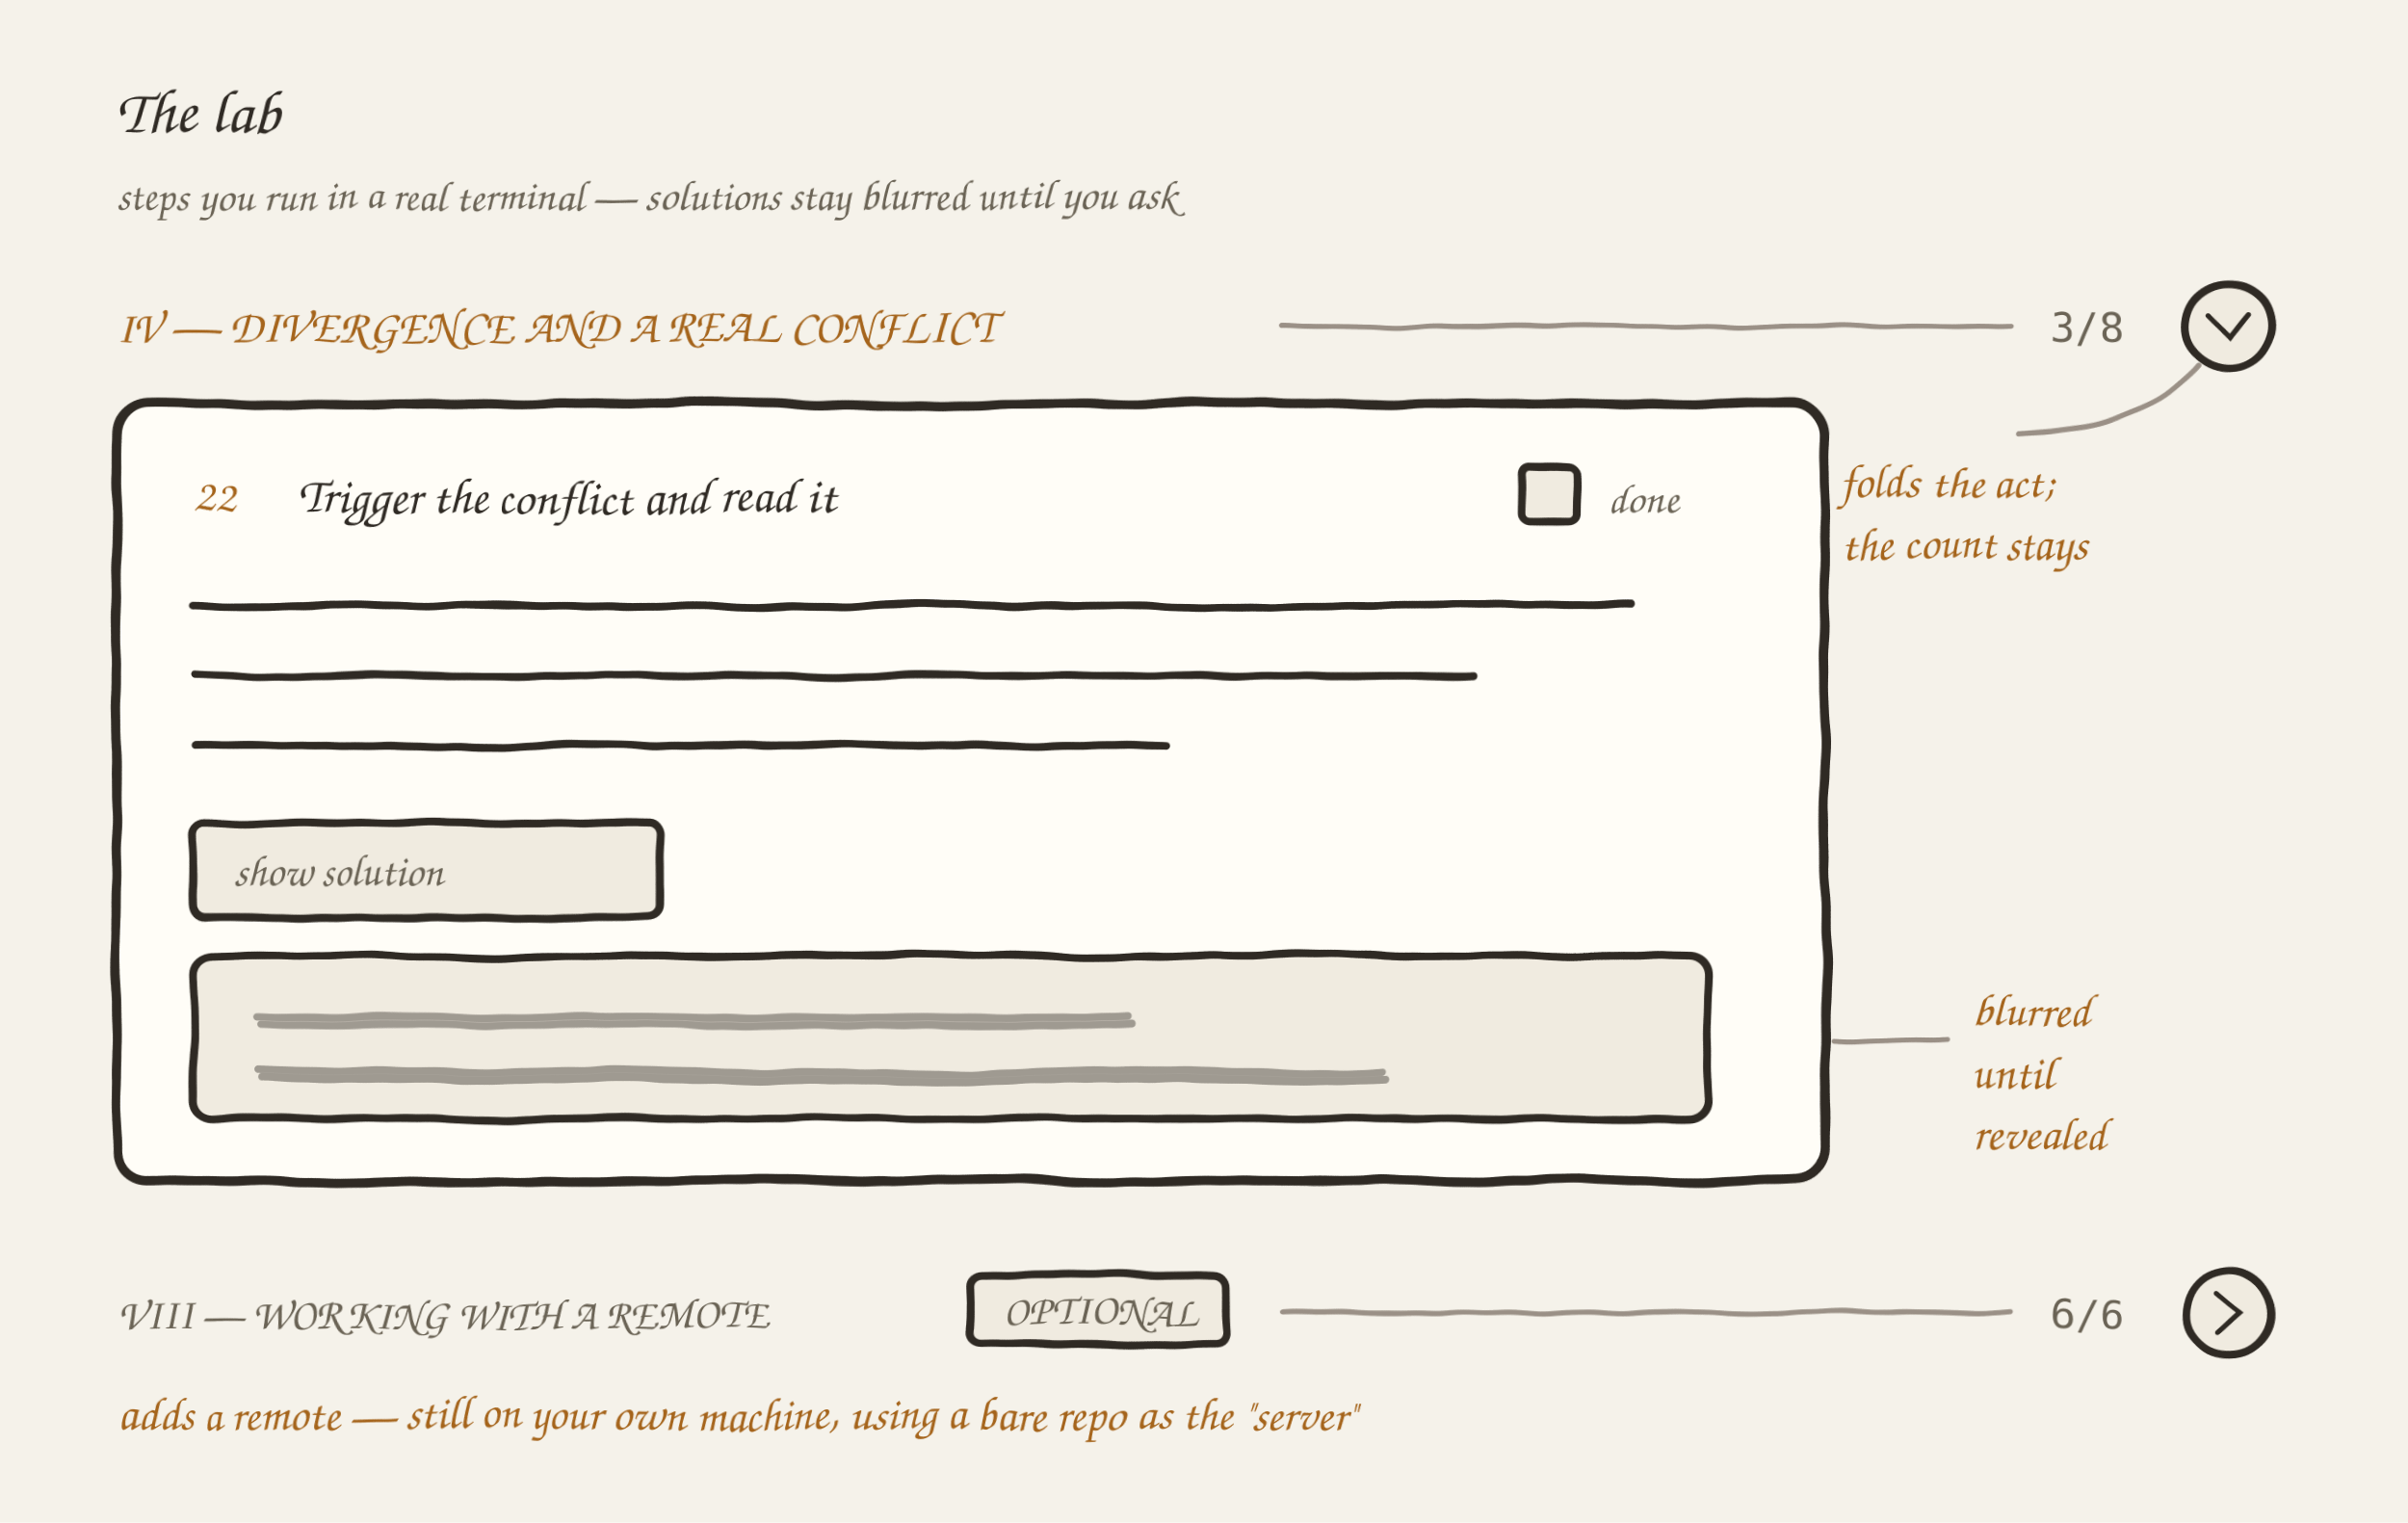
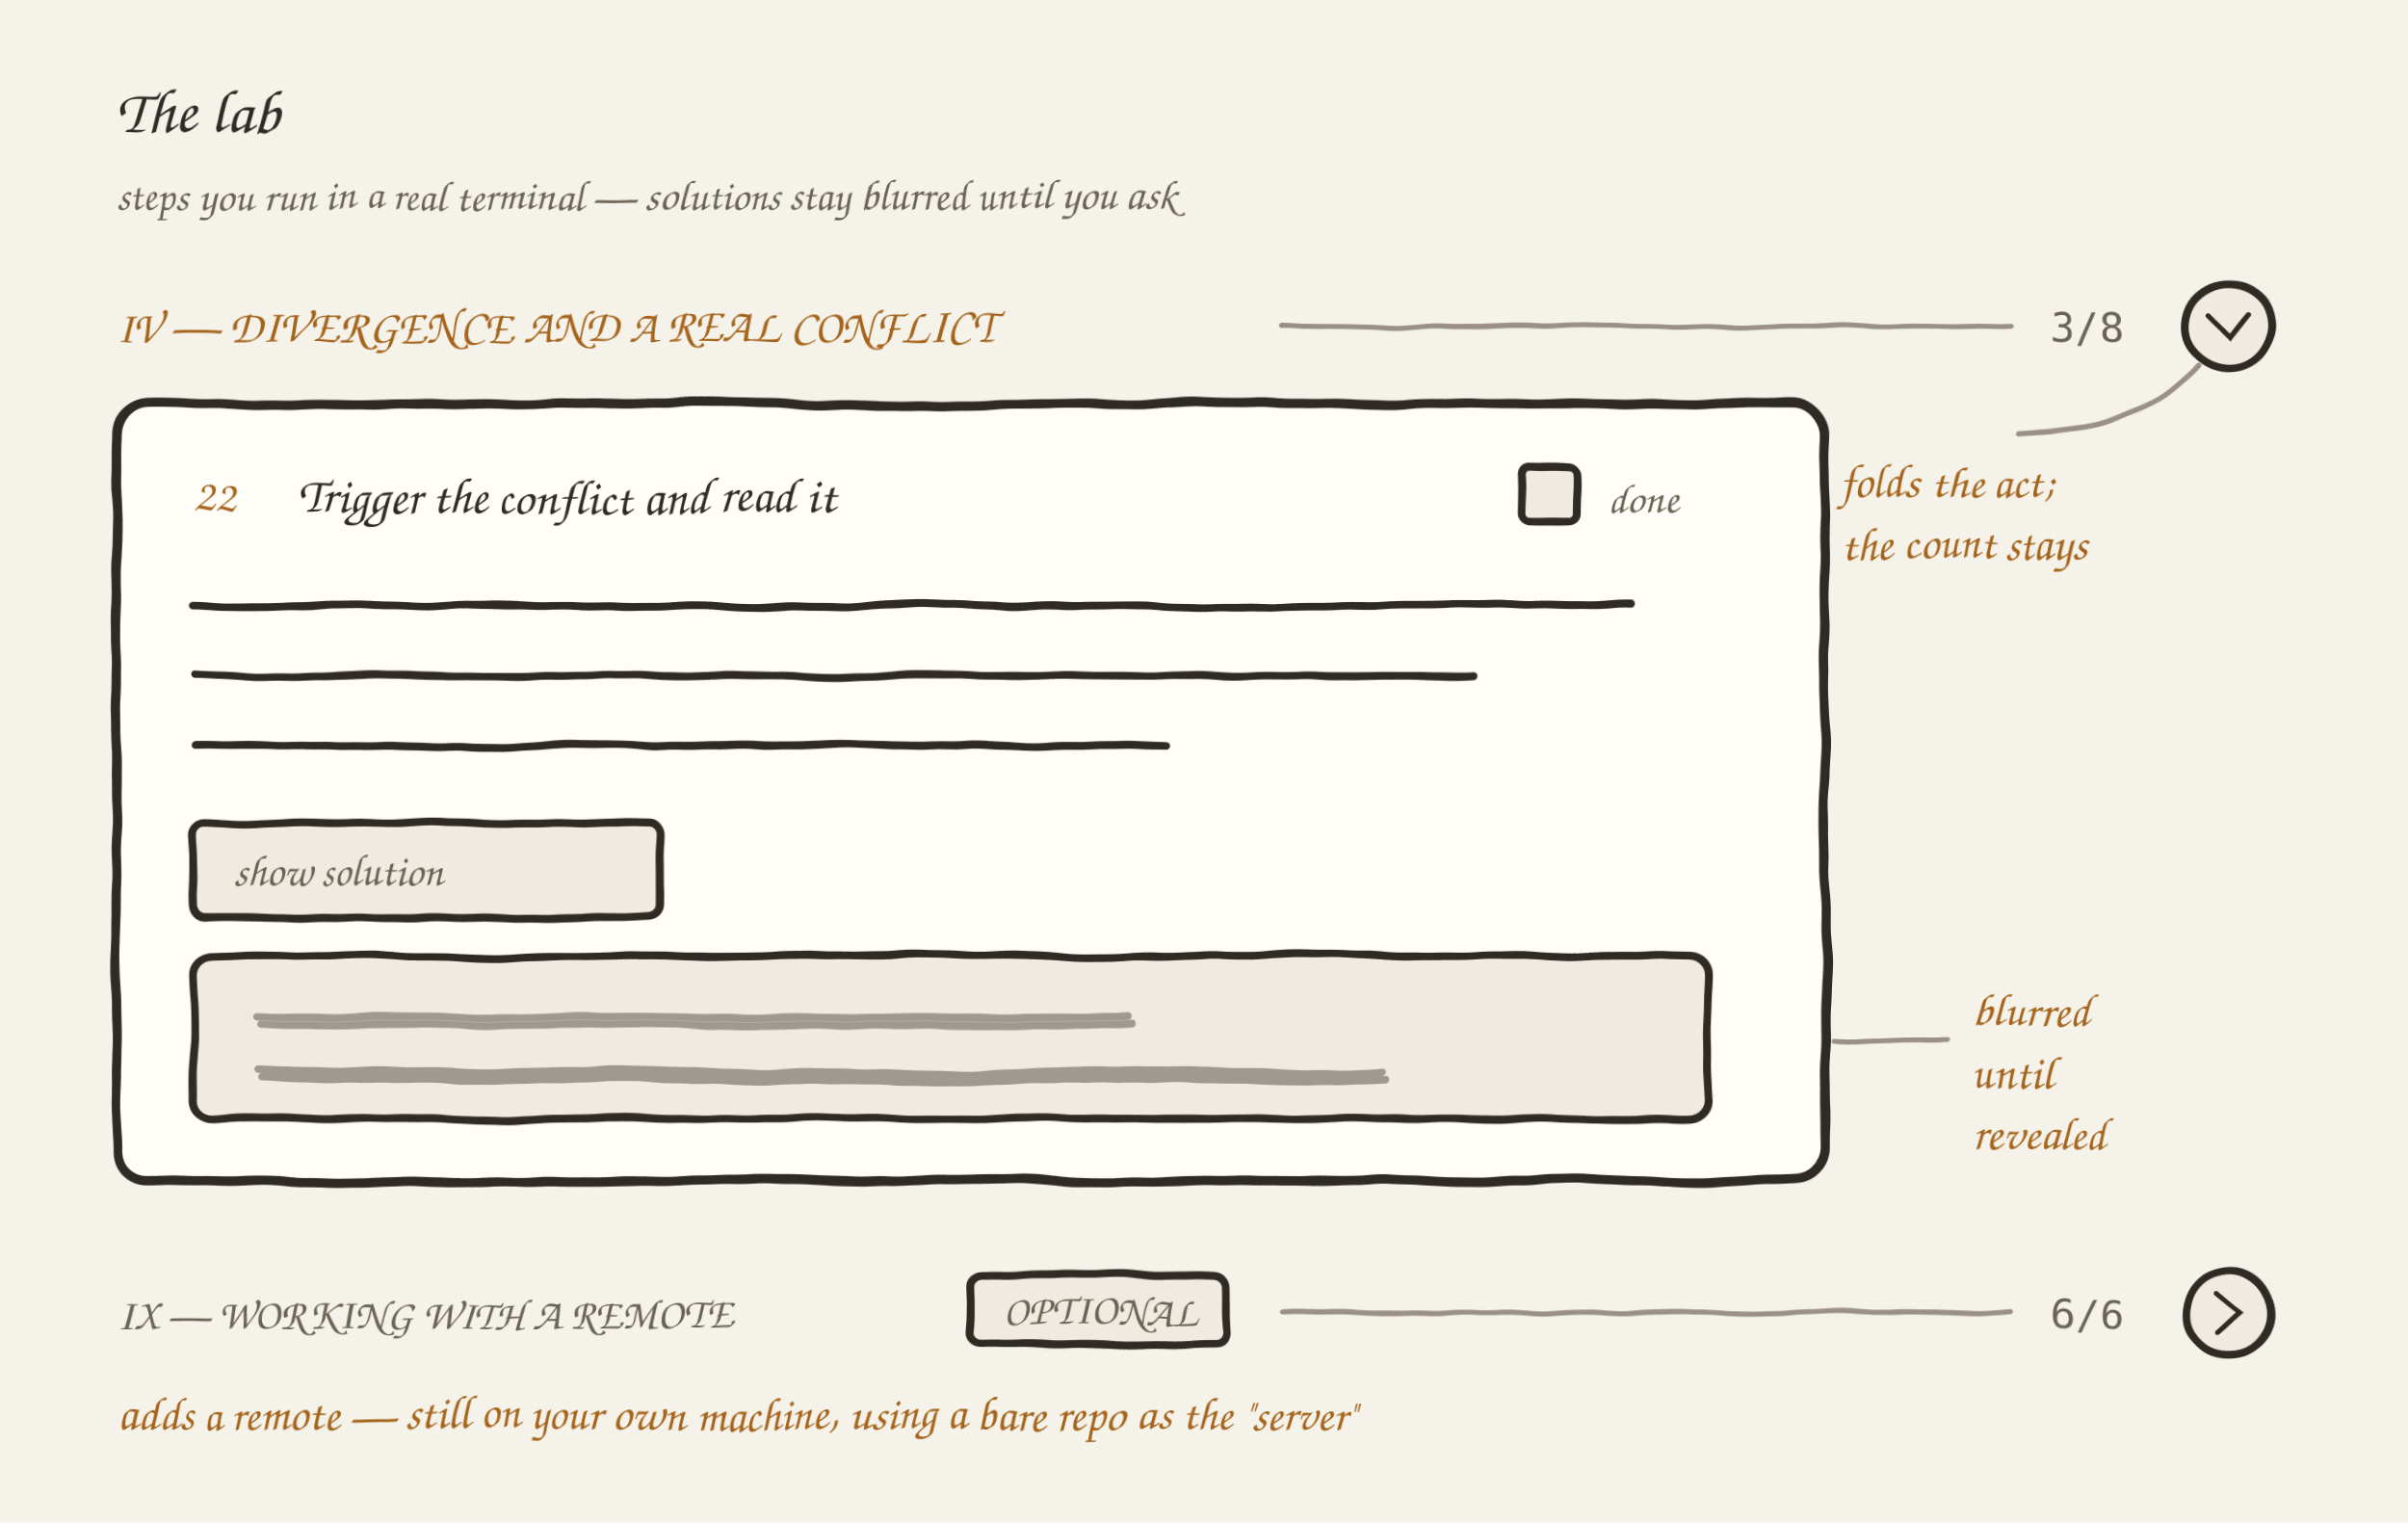
<svg xmlns="http://www.w3.org/2000/svg" viewBox="0 0 620 392" width="620" height="392" role="img" aria-label="Sketch of a lab step">
  <defs>
    <filter id="rough" x="-5%" y="-5%" width="110%" height="110%">
      <feTurbulence type="fractalNoise" baseFrequency="0.035" numOctaves="3" seed="11" result="n" />
      <feDisplacementMap in="SourceGraphic" in2="n" scale="2.2" xChannelSelector="R" yChannelSelector="G" />
    </filter>
  </defs>
  <style>
    .ink   { fill:none; stroke:#2f2a24; stroke-width:2; stroke-linecap:round; stroke-linejoin:round; }
    .thin  { fill:none; stroke:#2f2a24; stroke-width:1.3; stroke-linecap:round; }
    .fade  { fill:none; stroke:#9a9086; stroke-width:1.3; stroke-linecap:round; }
    .fill  { fill:#f0ebe0; stroke:#2f2a24; stroke-width:2; }
    .amber { fill:#e0a458; stroke:#2f2a24; stroke-width:1.5; }
    .green { fill:#7fb069; stroke:#2f2a24; stroke-width:1.5; }
    .rust  { fill:#c0674f; stroke:#2f2a24; stroke-width:1.5; }
    .paper { fill:#fffdf7; stroke:#2f2a24; stroke-width:2.4; }
    text   { font-family:'Comic Sans MS','Bradley Hand','Segoe Print','Chalkboard SE',cursive; fill:#2f2a24; }
    .t     { font-size:13px; }
    .s     { font-size:11px; fill:#6a6355; }
    .lbl   { font-size:12px; fill:#a5641b; }
    .mono  { font-family:ui-monospace,Menlo,Consolas,monospace; font-size:10.5px; fill:#6a6355; }
    .head  { font-size:16px; }
  </style>
  <rect width="620" height="392" fill="#f5f2ea" />
  <g filter="url(#rough)">
    <text class="head" x="30" y="34">The lab</text>
    <text class="s" x="30" y="54">steps you run in a real terminal — solutions stay blurred until you ask</text>
    <text class="lbl" x="30" y="88">IV — DIVERGENCE AND A REAL CONFLICT</text>
    <line class="fade" x1="330" y1="84" x2="518" y2="84" />
    <text class="mono" x="528" y="88">3/8</text>
    <circle class="fill" cx="574" cy="84" r="11" />
    <path class="thin" d="M569 81 L574 87 L579 81" />
    <path class="fade" d="M520 112 C 542 112, 558 104, 566 94" />
    <text class="lbl" x="474" y="128">folds the act;</text>
    <text class="lbl" x="474" y="144">the count stays</text>
    <rect class="paper" x="30" y="104" width="440" height="200" rx="8" />
    <text class="lbl" x="50" y="132">22</text>
    <text class="t" x="76" y="132">Trigger the conflict and read it</text>
    <rect class="fill" x="392" y="120" width="14" height="14" rx="2" />
    <text class="s" x="414" y="132">done</text>
    <line class="ink" x1="50" y1="156" x2="420" y2="156" />
    <line class="ink" x1="50" y1="174" x2="380" y2="174" />
    <line class="ink" x1="50" y1="192" x2="300" y2="192" />
    <rect class="fill" x="50" y="212" width="120" height="24" rx="3" />
    <text class="s" x="60" y="228">show solution</text>
    <rect class="fill" x="50" y="246" width="390" height="42" rx="5" />
    <g opacity="0.42">
      <line class="ink" x1="66" y1="262" x2="290" y2="262" />
      <line class="ink" x1="67" y1="264" x2="291" y2="264" />
      <line class="ink" x1="66" y1="276" x2="356" y2="276" />
      <line class="ink" x1="67" y1="278" x2="357" y2="278" />
    </g>
    <path class="fade" d="M502 268 C 490 268, 480 268, 472 268" />
    <text class="lbl" x="508" y="264">blurred</text>
    <text class="lbl" x="508" y="280">until</text>
    <text class="lbl" x="508" y="296">revealed</text>
-     <text class="s" x="30" y="342">VIII — WORKING WITH A REMOTE</text>
+     <text class="s" x="30" y="342">IX — WORKING WITH A REMOTE</text>
    <rect class="fill" x="250" y="328" width="66" height="18" rx="3" />
    <text class="s" x="258" y="341">OPTIONAL</text>
    <line class="fade" x1="330" y1="338" x2="518" y2="338" />
    <text class="mono" x="528" y="342">6/6</text>
    <circle class="fill" cx="574" cy="338" r="11" />
    <path class="thin" d="M571 333 L577 338 L571 343" />
    <text class="lbl" x="30" y="368">adds a remote — still on your own machine, using a bare repo as the "server"</text>
  </g>
</svg>
